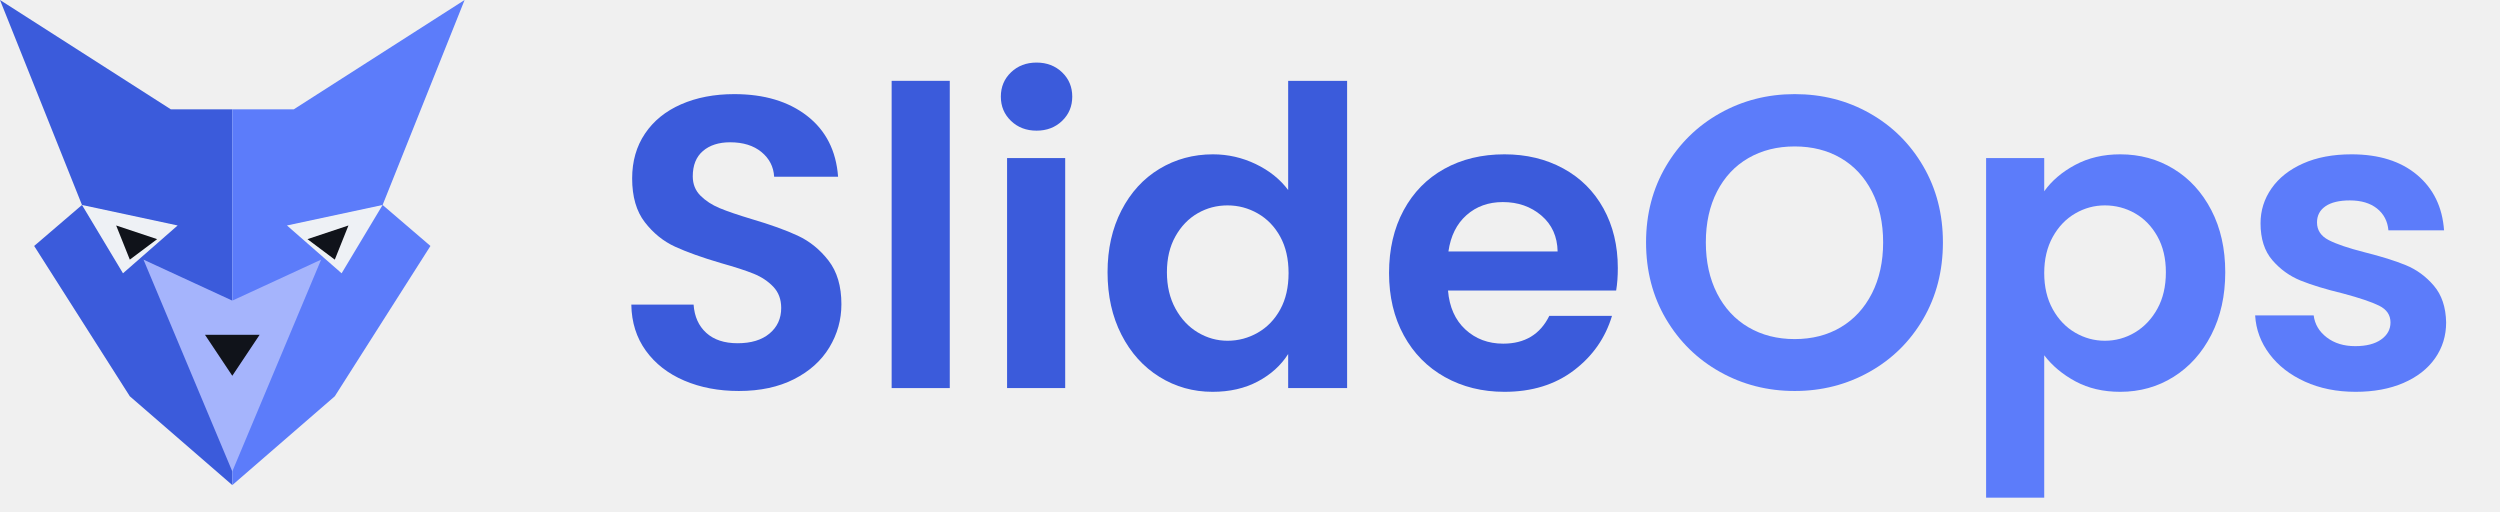
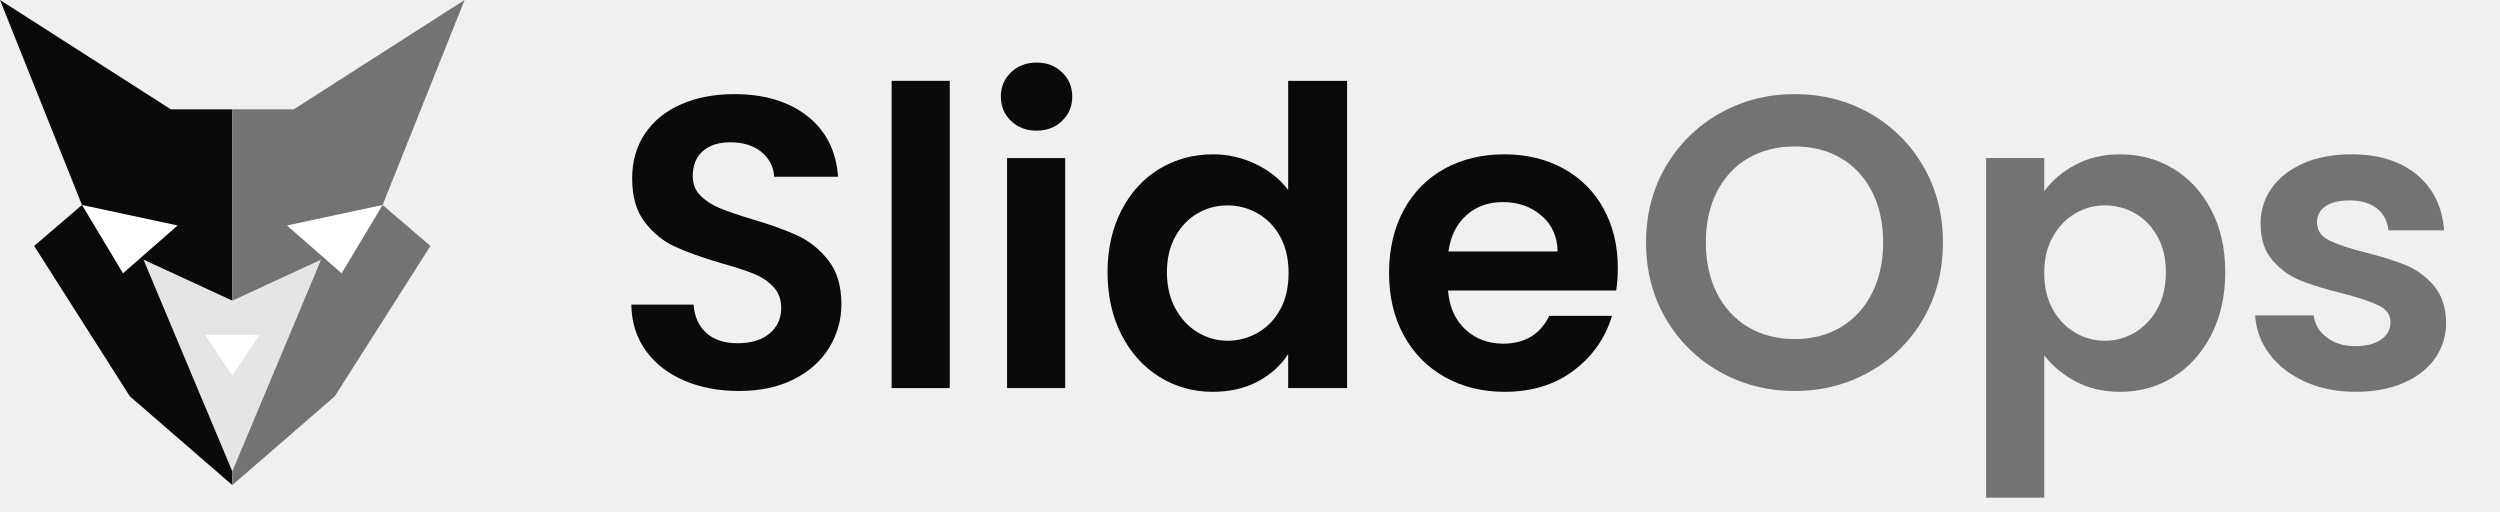
<svg xmlns="http://www.w3.org/2000/svg" width="577.2" height="118" viewBox="0 0 577.2 118">
  <g transform="translate(-25.239,-23.662) scale(1.57746)">
    <g transform="translate(0.0,0)">
-       <polygon points="50,31 41,31 16,15 28,45 21,51 35,73 50,86" fill="#3b5bdb" />
+       <polygon points="50,31 41,31 16,15 28,45 21,51 35,73 50,86" fill="#0a0a0a" />
    </g>
    <g transform="translate(0.0,0)">
-       <polygon points="50,31 59,31 84,15 72,45 79,51 65,73 50,86" fill="#5c7cfa" />
+       <polygon points="50,31 59,31 84,15 72,45 79,51 65,73 50,86" fill="#737373" />
    </g>
    <g transform="translate(50,62) scale(1.0) translate(-50,-62)">
-       <polygon points="37,53 50,59 63,53 50,84" fill="#a5b4fc" />
+       <polygon points="37,53 50,59 63,53 50,84" fill="#e5e5e5" />
    </g>
    <g opacity="1.0">
-       <polygon points="28,45 42,48 34,55" fill="#eef1f5" />
-       <polygon points="72,45 58,48 66,55" fill="#eef1f5" />
-       <polygon points="33,48 39,50 35,53" fill="#10131a" />
-       <polygon points="67,48 61,50 65,53" fill="#10131a" />
+       <polygon points="28,45 42,48 34,55" fill="#ffffff" />
+       <polygon points="72,45 58,48 66,55" fill="#ffffff" />
+       <polygon points="33,48 39,50 35,53" fill="#ffffff" />
+       <polygon points="67,48 61,50 65,53" fill="#ffffff" />
    </g>
-     <polygon points="46,64 54,64 50,70" fill="#10131a" opacity="1.0" />
+     <polygon points="46,64 54,64 50,70" fill="#ffffff" opacity="1.0" />
  </g>
  <g transform="translate(140.87,22.40)">
    <g transform="translate(0,67.20) scale(0.09586,-0.09586)">
-       <path d="M51 201H201Q204 158 231.5 133.0Q259 108 307 108Q356 108 384.0 131.5Q412 155 412 193Q412 224 393.0 244.0Q374 264 345.5 275.5Q317 287 267 301Q199 321 156.5 340.5Q114 360 83.5 399.5Q53 439 53 505Q53 567 84.0 613.0Q115 659 171.0 683.5Q227 708 299 708Q407 708 474.5 655.5Q542 603 549 509H395Q393 545 364.5 568.5Q336 592 289 592Q248 592 223.5 571.0Q199 550 199 510Q199 482 217.5 463.5Q236 445 263.5 433.5Q291 422 341 407Q409 387 452.0 367.0Q495 347 526.0 307.0Q557 267 557 202Q557 146 528.0 98.0Q499 50 443.0 21.5Q387 -7 310 -7Q237 -7 178.5 18.0Q120 43 86.0 90.0Q52 137 51 201Z" fill="#3b5bdb" transform="translate(0.0,0)" />
-       <path d="M209 740V0H69V740Z" fill="#3b5bdb" transform="translate(609.0,0)" />
-       <path d="M54 702Q54 737 78.5 760.5Q103 784 140 784Q177 784 201.5 760.5Q226 737 226 702Q226 667 201.5 643.5Q177 620 140 620Q103 620 78.5 643.5Q54 667 54 702ZM209 554V0H69V554Z" fill="#3b5bdb" transform="translate(887.0,0)" />
-       <path d="M287 563Q341 563 390.0 539.5Q439 516 468 477V740H610V0H468V82Q442 41 395.0 16.0Q348 -9 286 -9Q216 -9 158.0 27.0Q100 63 66.5 128.5Q33 194 33 279Q33 363 66.5 428.0Q100 493 158.0 528.0Q216 563 287 563ZM322 440Q283 440 250.0 421.0Q217 402 196.5 365.5Q176 329 176 279Q176 229 196.5 191.5Q217 154 250.5 134.0Q284 114 322 114Q361 114 395.0 133.5Q429 153 449.0 189.5Q469 226 469 277Q469 328 449.0 364.5Q429 401 395.0 420.5Q361 440 322 440Z" fill="#3b5bdb" transform="translate(1165.0,0)" />
-       <path d="M580 235H175Q180 175 217.0 141.0Q254 107 308 107Q386 107 419 174H570Q546 94 478.0 42.5Q410 -9 311 -9Q231 -9 167.5 26.5Q104 62 68.5 127.0Q33 192 33 277Q33 363 68.0 428.0Q103 493 166.0 528.0Q229 563 311 563Q390 563 452.5 529.0Q515 495 549.5 432.5Q584 370 584 289Q584 259 580 235ZM439 329Q438 383 400.0 415.5Q362 448 307 448Q255 448 219.5 416.5Q184 385 176 329Z" fill="#3b5bdb" transform="translate(1843.0,0)" />
-       <path d="M35 351Q35 453 83.0 534.5Q131 616 213.0 662.0Q295 708 393 708Q492 708 573.5 662.0Q655 616 702.5 534.5Q750 453 750 351Q750 248 702.5 166.5Q655 85 573.0 39.0Q491 -7 393 -7Q295 -7 213.0 39.0Q131 85 83.0 166.5Q35 248 35 351ZM606 351Q606 421 579.0 473.5Q552 526 504.0 554.0Q456 582 393 582Q330 582 281.5 554.0Q233 526 206.0 473.5Q179 421 179 351Q179 281 206.0 228.0Q233 175 281.5 146.5Q330 118 393 118Q456 118 504.0 146.5Q552 175 579.0 228.0Q606 281 606 351Z" fill="#5c7cfa" transform="translate(2460.0,0)" />
-       <path d="M392 563Q463 563 520.5 528.0Q578 493 611.5 428.5Q645 364 645 279Q645 194 611.5 128.5Q578 63 520.5 27.0Q463 -9 392 -9Q331 -9 284.5 16.0Q238 41 209 79V-264H69V554H209V474Q236 512 283.5 537.5Q331 563 392 563ZM355 440Q317 440 283.5 420.5Q250 401 229.5 364.0Q209 327 209 277Q209 227 229.5 190.0Q250 153 283.5 133.5Q317 114 355 114Q394 114 427.5 134.0Q461 154 481.5 191.0Q502 228 502 279Q502 329 481.5 365.5Q461 402 427.5 421.0Q394 440 355 440Z" fill="#5c7cfa" transform="translate(3245.0,0)" />
-       <path d="M39 175H180Q184 143 211.5 122.0Q239 101 280 101Q320 101 342.5 117.0Q365 133 365 158Q365 185 337.5 198.5Q310 212 250 228Q188 243 148.5 259.0Q109 275 80.5 308.0Q52 341 52 397Q52 443 78.5 481.0Q105 519 154.5 541.0Q204 563 271 563Q370 563 429.0 513.5Q488 464 494 380H360Q357 413 332.5 432.5Q308 452 267 452Q229 452 208.5 438.0Q188 424 188 399Q188 371 216.0 356.5Q244 342 303 327Q363 312 402.0 296.0Q441 280 469.5 246.5Q498 213 499 158Q499 110 472.5 72.0Q446 34 396.5 12.5Q347 -9 281 -9Q213 -9 159.0 15.5Q105 40 73.5 82.0Q42 124 39 175Z" fill="#5c7cfa" transform="translate(3923.0,0)" />
+       <path d="M51 201H201Q204 158 231.5 133.0Q259 108 307 108Q356 108 384.0 131.5Q412 155 412 193Q412 224 393.0 244.0Q374 264 345.5 275.5Q317 287 267 301Q199 321 156.5 340.5Q114 360 83.5 399.5Q53 439 53 505Q53 567 84.0 613.0Q115 659 171.0 683.5Q227 708 299 708Q407 708 474.5 655.5Q542 603 549 509H395Q393 545 364.5 568.5Q336 592 289 592Q248 592 223.5 571.0Q199 550 199 510Q199 482 217.5 463.5Q236 445 263.5 433.5Q291 422 341 407Q409 387 452.0 367.0Q495 347 526.0 307.0Q557 267 557 202Q557 146 528.0 98.0Q499 50 443.0 21.5Q387 -7 310 -7Q237 -7 178.5 18.0Q120 43 86.0 90.0Q52 137 51 201Z" fill="#0a0a0a" transform="translate(0.0,0)" />
+       <path d="M209 740V0H69V740Z" fill="#0a0a0a" transform="translate(609.0,0)" />
+       <path d="M54 702Q54 737 78.5 760.5Q103 784 140 784Q177 784 201.5 760.5Q226 737 226 702Q226 667 201.5 643.5Q177 620 140 620Q103 620 78.5 643.5Q54 667 54 702ZM209 554V0H69V554Z" fill="#0a0a0a" transform="translate(887.0,0)" />
+       <path d="M287 563Q341 563 390.0 539.5Q439 516 468 477V740H610V0H468V82Q442 41 395.0 16.0Q348 -9 286 -9Q216 -9 158.0 27.0Q100 63 66.5 128.5Q33 194 33 279Q33 363 66.5 428.0Q100 493 158.0 528.0Q216 563 287 563ZM322 440Q283 440 250.0 421.0Q217 402 196.5 365.5Q176 329 176 279Q176 229 196.5 191.5Q217 154 250.5 134.0Q284 114 322 114Q361 114 395.0 133.5Q429 153 449.0 189.5Q469 226 469 277Q469 328 449.0 364.5Q429 401 395.0 420.5Q361 440 322 440Z" fill="#0a0a0a" transform="translate(1165.0,0)" />
+       <path d="M580 235H175Q180 175 217.0 141.0Q254 107 308 107Q386 107 419 174H570Q546 94 478.0 42.5Q410 -9 311 -9Q231 -9 167.5 26.5Q104 62 68.5 127.0Q33 192 33 277Q33 363 68.0 428.0Q103 493 166.0 528.0Q229 563 311 563Q390 563 452.5 529.0Q515 495 549.5 432.5Q584 370 584 289Q584 259 580 235ZM439 329Q438 383 400.0 415.5Q362 448 307 448Q255 448 219.5 416.5Q184 385 176 329Z" fill="#0a0a0a" transform="translate(1843.0,0)" />
+       <path d="M35 351Q35 453 83.0 534.5Q131 616 213.0 662.0Q295 708 393 708Q492 708 573.5 662.0Q655 616 702.5 534.5Q750 453 750 351Q750 248 702.5 166.5Q655 85 573.0 39.0Q491 -7 393 -7Q295 -7 213.0 39.0Q131 85 83.0 166.5Q35 248 35 351ZM606 351Q606 421 579.0 473.5Q552 526 504.0 554.0Q456 582 393 582Q330 582 281.5 554.0Q233 526 206.0 473.5Q179 421 179 351Q179 281 206.0 228.0Q233 175 281.5 146.5Q330 118 393 118Q456 118 504.0 146.5Q552 175 579.0 228.0Q606 281 606 351Z" fill="#737373" transform="translate(2460.0,0)" />
+       <path d="M392 563Q463 563 520.5 528.0Q578 493 611.5 428.5Q645 364 645 279Q645 194 611.5 128.5Q578 63 520.5 27.0Q463 -9 392 -9Q331 -9 284.5 16.0Q238 41 209 79V-264H69V554H209V474Q236 512 283.5 537.5Q331 563 392 563ZM355 440Q317 440 283.5 420.5Q250 401 229.5 364.0Q209 327 209 277Q209 227 229.5 190.0Q250 153 283.5 133.5Q317 114 355 114Q394 114 427.5 134.0Q461 154 481.5 191.0Q502 228 502 279Q502 329 481.5 365.5Q461 402 427.5 421.0Q394 440 355 440Z" fill="#737373" transform="translate(3245.0,0)" />
+       <path d="M39 175H180Q184 143 211.5 122.0Q239 101 280 101Q320 101 342.5 117.0Q365 133 365 158Q365 185 337.5 198.5Q310 212 250 228Q188 243 148.5 259.0Q109 275 80.5 308.0Q52 341 52 397Q52 443 78.5 481.0Q105 519 154.5 541.0Q204 563 271 563Q370 563 429.0 513.5Q488 464 494 380H360Q357 413 332.5 432.5Q308 452 267 452Q229 452 208.5 438.0Q188 424 188 399Q188 371 216.0 356.5Q244 342 303 327Q363 312 402.0 296.0Q441 280 469.5 246.5Q498 213 499 158Q499 110 472.5 72.0Q446 34 396.5 12.5Q347 -9 281 -9Q213 -9 159.0 15.5Q105 40 73.5 82.0Q42 124 39 175Z" fill="#737373" transform="translate(3923.0,0)" />
    </g>
  </g>
</svg>
